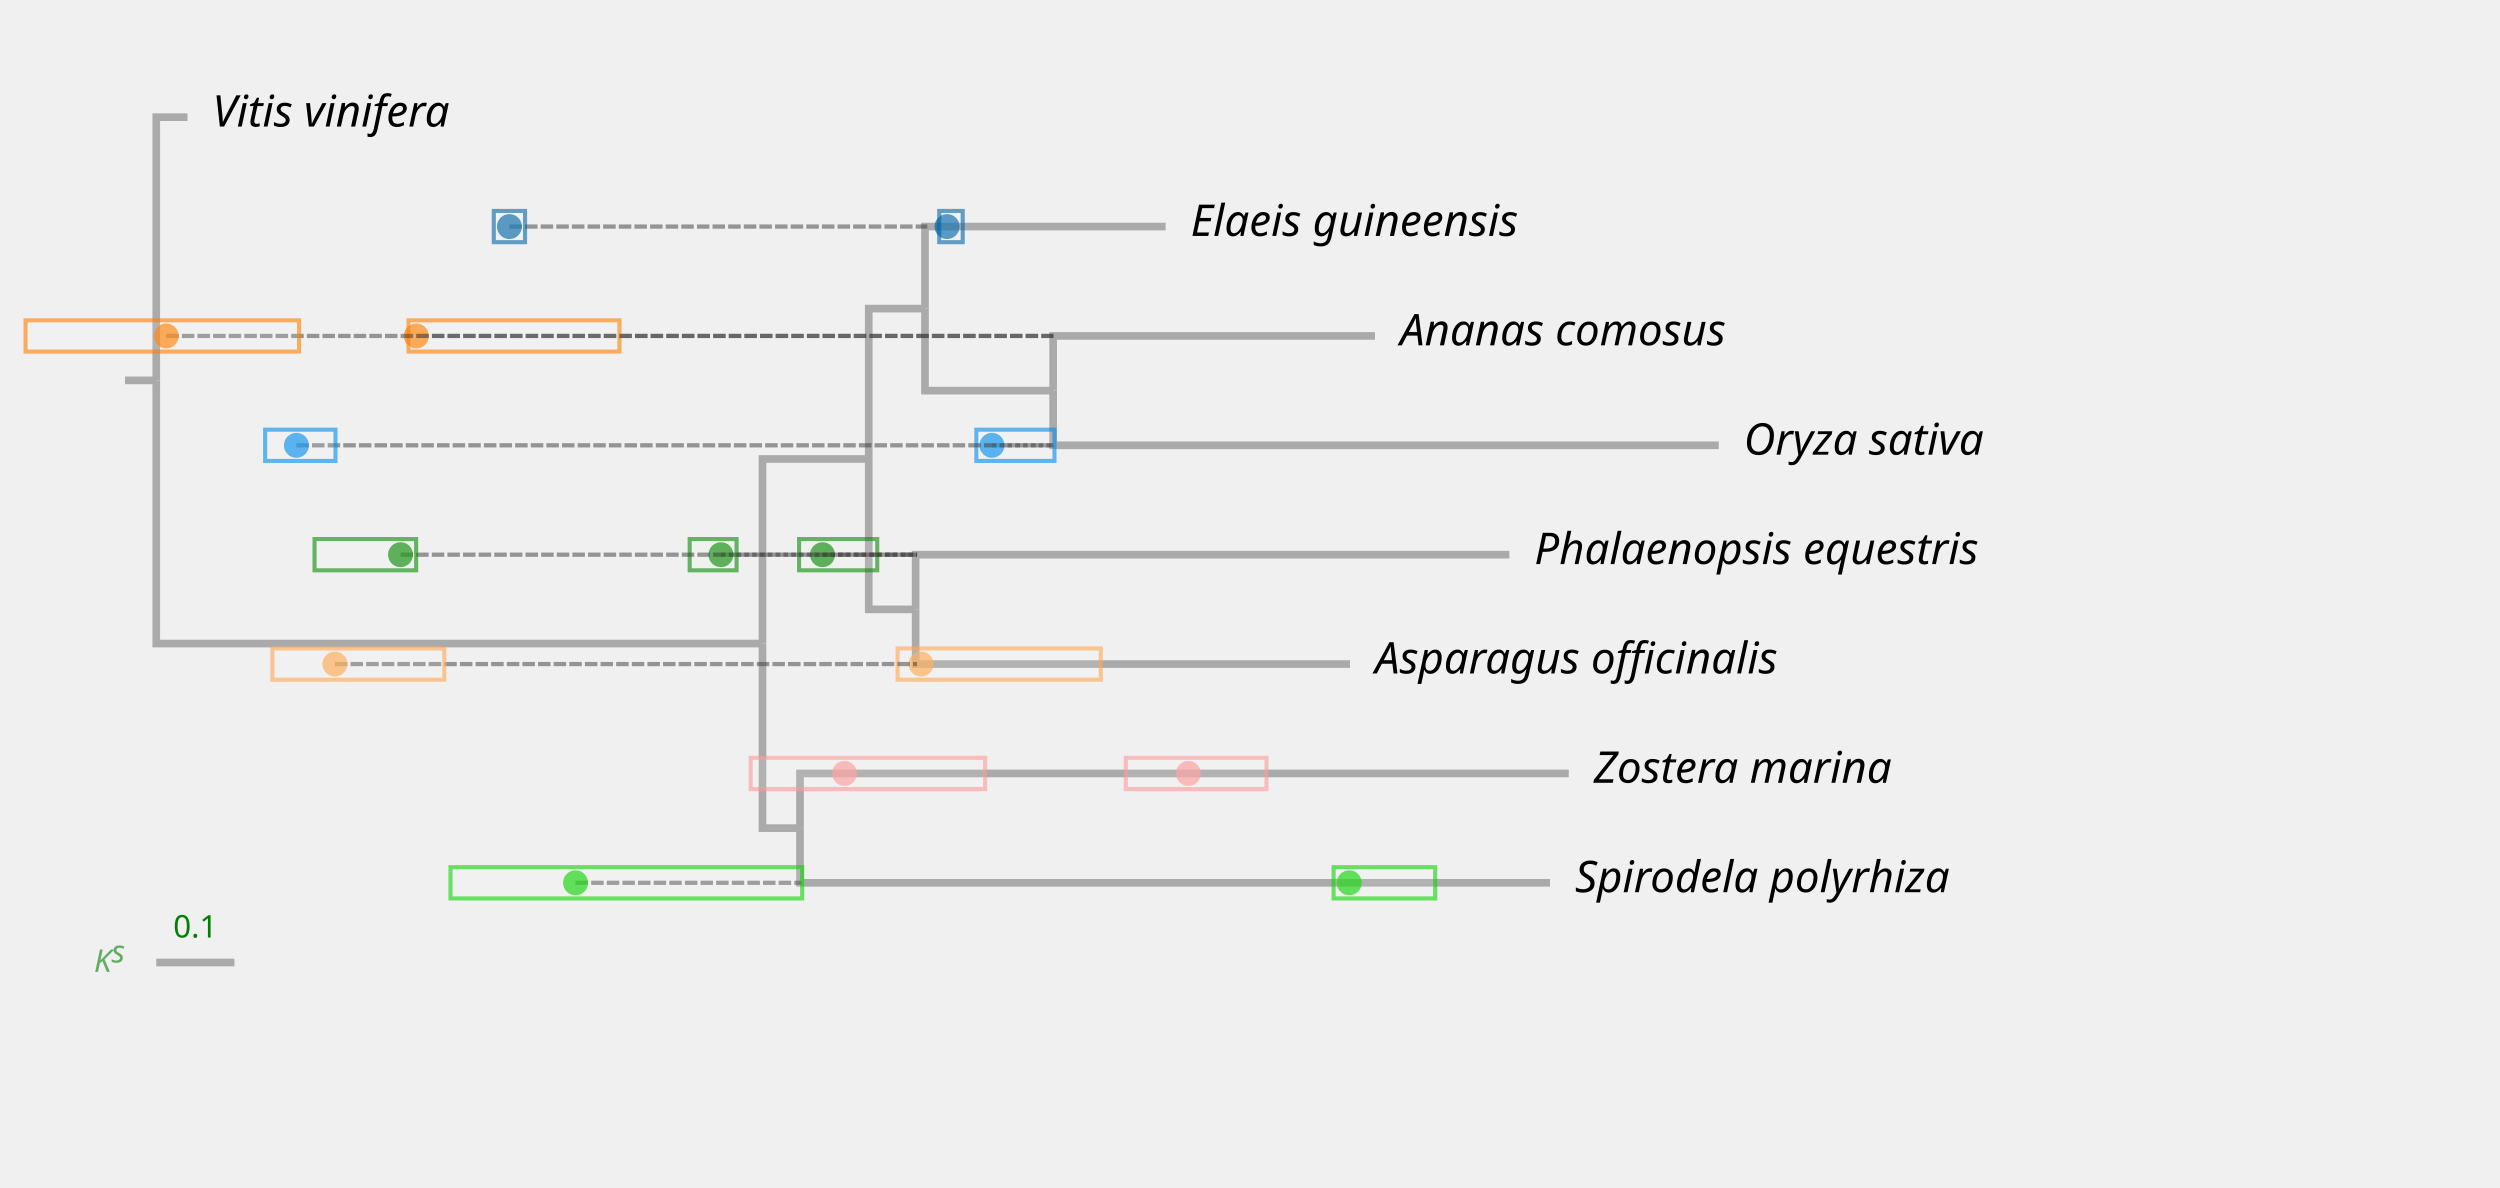
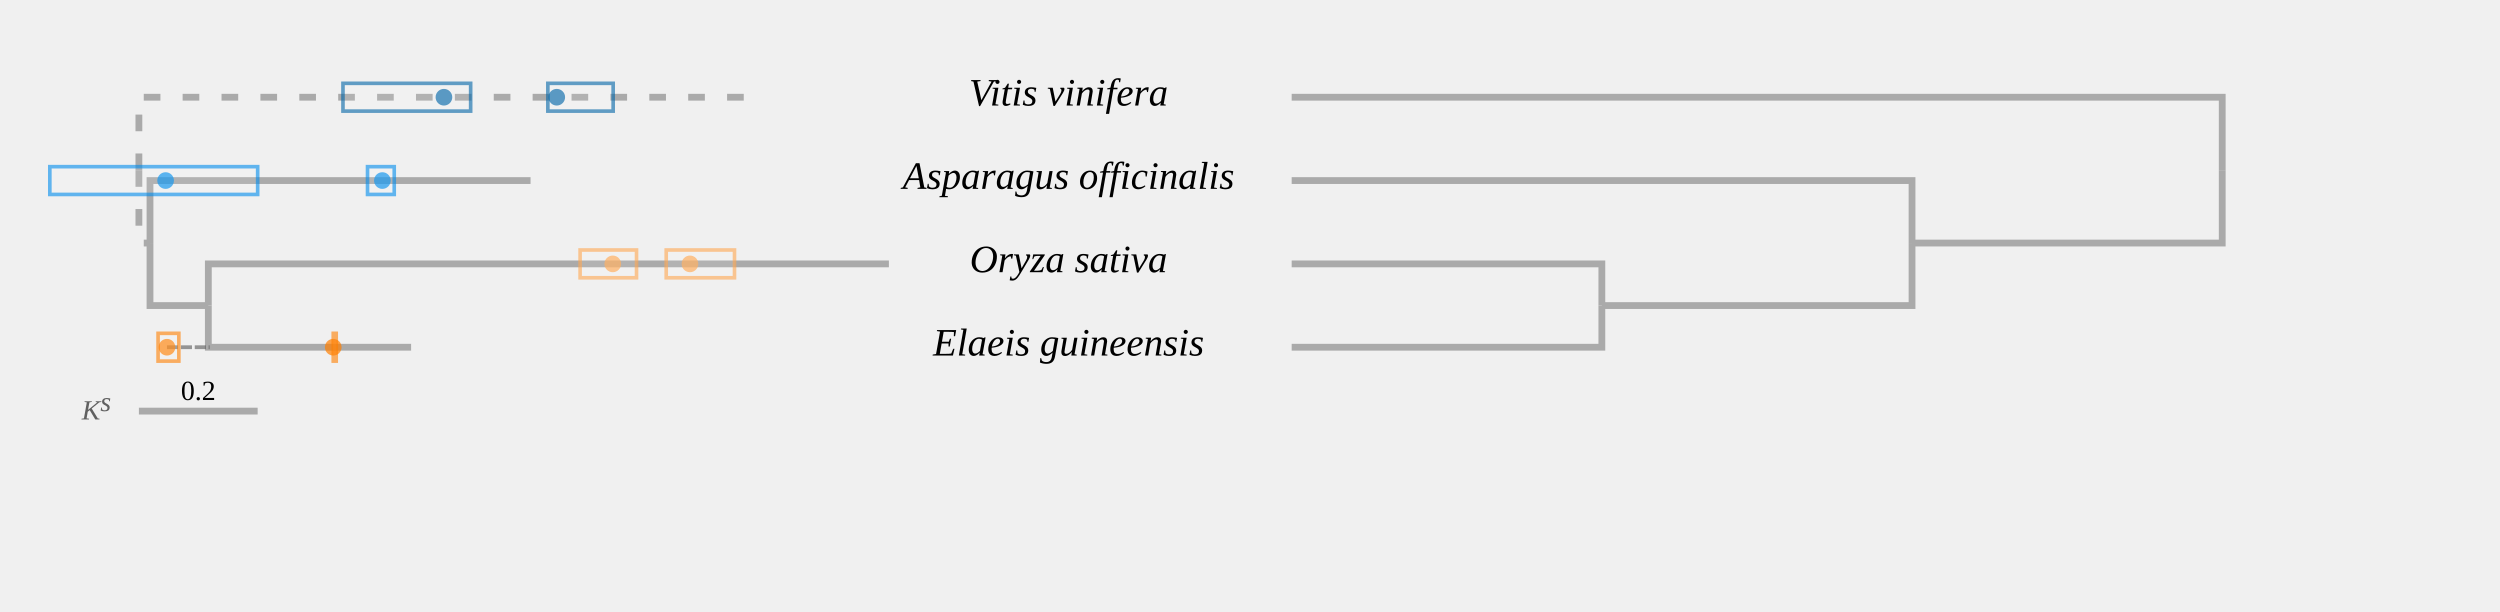
- <svg xmlns="http://www.w3.org/2000/svg" width="800" height="380" style="-webkit-user-select: auto;">
-   <g transform="translate(50, 20)" style="-webkit-user-select: auto;">
-     <path class="ks-link" d="M206,245 206,262.5 446,262.5" fill="none" stroke="#aaa" stroke-width="2.45px" style="-webkit-user-select: auto;" />
-     <path class="ks-link" d="M206,245 206,227.5 452,227.5" fill="none" stroke="#aaa" stroke-width="2.45px" style="-webkit-user-select: auto;" />
-     <path class="ks-link" d="M243,175 243,192.5 382,192.5" fill="none" stroke="#aaa" stroke-width="2.45px" style="-webkit-user-select: auto;" />
-     <path class="ks-link" d="M243,175 243,157.5 433,157.5" fill="none" stroke="#aaa" stroke-width="2.45px" style="-webkit-user-select: auto;" />
-     <path class="ks-link" d="M287,105 287,122.5 500,122.5" fill="none" stroke="#aaa" stroke-width="2.45px" style="-webkit-user-select: auto;" />
-     <path class="ks-link" d="M287,105 287,87.5 390,87.5" fill="none" stroke="#aaa" stroke-width="2.45px" style="-webkit-user-select: auto;" />
-     <path class="ks-link" d="M246,78.75 246,105 287,105" fill="none" stroke="#aaa" stroke-width="2.45px" style="-webkit-user-select: auto;" />
-     <path class="ks-link" d="M246,78.75 246,52.5 323,52.5" fill="none" stroke="#aaa" stroke-width="2.45px" style="-webkit-user-select: auto;" />
-     <path class="ks-link" d="M228,126.875 228,175 243,175" fill="none" stroke="#aaa" stroke-width="2.45px" style="-webkit-user-select: auto;" />
-     <path class="ks-link" d="M228,126.875 228,78.75 246,78.75" fill="none" stroke="#aaa" stroke-width="2.45px" style="-webkit-user-select: auto;" />
-     <path class="ks-link" d="M194,185.938 194,245 206,245" fill="none" stroke="#aaa" stroke-width="2.45px" style="-webkit-user-select: auto;" />
-     <path class="ks-link" d="M194,185.938 194,126.875 228,126.875" fill="none" stroke="#aaa" stroke-width="2.45px" style="-webkit-user-select: auto;" />
-     <path class="ks-link" d="M0,101.719 0,185.938 194,185.938" fill="none" stroke="#aaa" stroke-width="2.45px" style="-webkit-user-select: auto;" />
-     <path class="ks-link" d="M0,101.719 0,17.5 10,17.5" fill="none" stroke="#aaa" stroke-width="2.45px" style="-webkit-user-select: auto;" />
-     <g class="ks-legend" style="-webkit-user-select: auto;">
-       <text x="-10" y="291" text-anchor="end" font-size="10px" font-family="calibri" fill="green" opacity="0.6" style="-webkit-user-select: auto;">
-         <tspan font-style="italic" style="-webkit-user-select: auto;">K<tspan baseline-shift="sub" dy="-5px" style="-webkit-user-select: auto;">s</tspan>
+ <svg xmlns="http://www.w3.org/2000/svg" width="900" height="220">
+   <g transform="translate(50, 20)">
+     <path class="link" d="M526.667,90 526.667,105 415,105" fill="none" stroke="#aaa" stroke-width="2.45px" />
+     <path class="link" d="M526.667,90 526.667,75 415,75" fill="none" stroke="#aaa" stroke-width="2.45px" />
+     <path class="link" d="M638.333,67.5 638.333,90 526.667,90" fill="none" stroke="#aaa" stroke-width="2.45px" />
+     <path class="link" d="M638.333,67.5 638.333,45 415,45" fill="none" stroke="#aaa" stroke-width="2.45px" />
+     <path class="link" d="M750,41.25 750,67.5 638.333,67.5" fill="none" stroke="#aaa" stroke-width="2.45px" />
+     <path class="link" d="M750,41.25 750,15 415,15" fill="none" stroke="#aaa" stroke-width="2.45px" />
+     <path class="ks-link" d="M25,90 25,105 98,105" fill="none" stroke="#aaa" stroke-width="2.45px" stroke-dasharray="none" />
+     <path class="ks-link" d="M25,90 25,75 270,75" fill="none" stroke="#aaa" stroke-width="2.45px" stroke-dasharray="none" />
+     <path class="ks-link" d="M4,67.5 4,90 25,90" fill="none" stroke="#aaa" stroke-width="2.45px" stroke-dasharray="none" />
+     <path class="ks-link" d="M4,67.5 4,45 141,45" fill="none" stroke="#aaa" stroke-width="2.45px" stroke-dasharray="none" />
+     <path class="ks-link" d="M0,41.25 0,67.5 4,67.5" fill="none" stroke="#aaa" stroke-width="2.45px" stroke-dasharray="6 8" />
+     <path class="ks-link" d="M0,41.25 0,15 218,15" fill="none" stroke="#aaa" stroke-width="2.45px" stroke-dasharray="6 8" />
+     <g class="ks-legend">
+       <text x="-10" y="131" text-anchor="end" font-size="10px" opacity="0.6">
+         <tspan font-style="italic">K<tspan baseline-shift="sub" dy="-5px">s</tspan>
        </tspan>
      </text>
    </g>
-     <line class="ks-rule" x1="0" x2="25.008" y1="288" y2="288" stroke="#aaa" stroke-width="2.45" style="-webkit-user-select: auto;" />
-     <g class="ks-legend" style="-webkit-user-select: auto;">
-       <text x="12.504" y="280" text-anchor="middle" font-size="10px" font-family="calibri" fill="green" style="-webkit-user-select: auto;">0.1</text>
+     <line class="ks-rule" x1="0" x2="42.756" y1="128" y2="128" stroke="#aaa" stroke-width="2.45" />
+     <g class="ks-legend">
+       <text x="21.378" y="124" text-anchor="middle" font-size="10px">0.2</text>
    </g>
-     <g class="ks-root-node" transform="translate(0,101.7188)" style="-webkit-user-select: auto;">
-       <line stroke="#aaa" stroke-width="2.45" x1="0" y1="0" x2="-10" y2="0" style="-webkit-user-select: auto;" />
+     <g class="ks-root-node" transform="translate(0,41.25)" />
+     <g class="ks-leaf-node" transform="translate(218,15)" />
+     <g class="ks-inner-node" transform="translate(4,67.5)" />
+     <g class="ks-leaf-node" transform="translate(141,45)" />
+     <g class="ks-inner-node" transform="translate(25,90)" />
+     <g class="ks-leaf-node" transform="translate(98,105)" />
+     <g class="ks-leaf-node" transform="translate(270,75)" />
+     <circle class="ks-peak" r="3" cx="69.967" cy="105" fill="#ff7f00" fill-opacity="0.7" />
+     <rect class="wgd_rect" x="69.967" y="100" width="1.069" height="10" stroke-width="1.31" stroke-opacity="0.6" stroke="#ff7f00" fill="white" fill-opacity="0.1" data-tippy-content="WGD in &lt;font color='red'&gt;&lt;i&gt;&lt;b&gt;Elaeis guineensis&lt;/b&gt;&lt;/i&gt;&lt;/font&gt;&lt;br&gt;Peak: &lt;font color='#00EC00'&gt;0.135&lt;/font&gt;&lt;br&gt;Confidence interval: &lt;font color='#73BF00'&gt;0.26&lt;/font&gt; - &lt;font color='orange'&gt;0.27&lt;/font&gt;" />
+     <line class="link-line-rect-peak" y1="105" y2="105" x1="10.11" x2="25.464" stroke-dasharray="4 1" stroke-width="1.36" stroke-opacity="0.51" stroke="#3C3C3C" />
+     <circle class="ks-peak" r="3" cx="10.11" cy="105" fill="#ff7f00" fill-opacity="0.7" />
+     <rect class="wgd_rect" x="6.903" y="100" width="7.482" height="10" stroke-width="1.31" stroke-opacity="0.6" stroke="#ff7f00" fill="white" fill-opacity="0.1" data-tippy-content="WGD in &lt;font color='red'&gt;&lt;i&gt;&lt;b&gt;Elaeis guineensis&lt;/b&gt;&lt;/i&gt;&lt;/font&gt;&lt;br&gt;Peak: &lt;font color='#00EC00'&gt;0.415&lt;/font&gt;&lt;br&gt;Confidence interval: &lt;font color='#73BF00'&gt;0.79&lt;/font&gt; - &lt;font color='orange'&gt;0.86&lt;/font&gt;" />
+     <circle class="ks-peak" r="3" cx="198.384" cy="75" fill="#FFA750" fill-opacity="0.7" />
+     <rect class="wgd_rect" x="189.833" y="70" width="24.584" height="10" stroke-width="1.31" stroke-opacity="0.6" stroke="#FFA750" fill="white" fill-opacity="0.1" data-tippy-content="WGD in &lt;font color='red'&gt;&lt;i&gt;&lt;b&gt;Oryza sativa&lt;/b&gt;&lt;/i&gt;&lt;/font&gt;&lt;br&gt;Peak: &lt;font color='#00EC00'&gt;0.335&lt;/font&gt;&lt;br&gt;Confidence interval: &lt;font color='#73BF00'&gt;0.52&lt;/font&gt; - &lt;font color='orange'&gt;0.75&lt;/font&gt;" />
+     <circle class="ks-peak" r="3" cx="170.593" cy="75" fill="#FFA750" fill-opacity="0.7" />
+     <rect class="wgd_rect" x="158.835" y="70" width="20.309" height="10" stroke-width="1.31" stroke-opacity="0.6" stroke="#FFA750" fill="white" fill-opacity="0.1" data-tippy-content="WGD in &lt;font color='red'&gt;&lt;i&gt;&lt;b&gt;Oryza sativa&lt;/b&gt;&lt;/i&gt;&lt;/font&gt;&lt;br&gt;Peak: &lt;font color='#00EC00'&gt;0.465&lt;/font&gt;&lt;br&gt;Confidence interval: &lt;font color='#73BF00'&gt;0.85&lt;/font&gt; - &lt;font color='orange'&gt;1.04&lt;/font&gt;" />
+     <circle class="ks-peak" r="3" cx="150.433" cy="15" fill="#0064A7" fill-opacity="0.7" />
+     <rect class="wgd_rect" x="147.226" y="10" width="23.516" height="10" stroke-width="1.31" stroke-opacity="0.6" stroke="#0064A7" fill="white" fill-opacity="0.1" data-tippy-content="WGD in &lt;font color='red'&gt;&lt;i&gt;&lt;b&gt;Vitis vinifera&lt;/b&gt;&lt;/i&gt;&lt;/font&gt;&lt;br&gt;Peak: &lt;font color='#00EC00'&gt;0.32&lt;/font&gt;&lt;br&gt;Confidence interval: &lt;font color='#73BF00'&gt;0.45&lt;/font&gt; - &lt;font color='orange'&gt;0.67&lt;/font&gt;" />
+     <circle class="ks-peak" r="3" cx="109.815" cy="15" fill="#0064A7" fill-opacity="0.7" />
+     <rect class="wgd_rect" x="73.472" y="10" width="45.962" height="10" stroke-width="1.31" stroke-opacity="0.6" stroke="#0064A7" fill="white" fill-opacity="0.1" data-tippy-content="WGD in &lt;font color='red'&gt;&lt;i&gt;&lt;b&gt;Vitis vinifera&lt;/b&gt;&lt;/i&gt;&lt;/font&gt;&lt;br&gt;Peak: &lt;font color='#00EC00'&gt;0.51&lt;/font&gt;&lt;br&gt;Confidence interval: &lt;font color='#73BF00'&gt;0.93&lt;/font&gt; - &lt;font color='orange'&gt;1.36&lt;/font&gt;" />
+     <circle class="ks-peak" r="3" cx="87.652" cy="45" fill="#008DEC" fill-opacity="0.7" />
+     <rect class="wgd_rect" x="82.308" y="40" width="9.62" height="10" stroke-width="1.31" stroke-opacity="0.6" stroke="#008DEC" fill="white" fill-opacity="0.1" data-tippy-content="WGD in &lt;font color='red'&gt;&lt;i&gt;&lt;b&gt;Asparagus officinalis&lt;/b&gt;&lt;/i&gt;&lt;/font&gt;&lt;br&gt;Peak: &lt;font color='#00EC00'&gt;0.25&lt;/font&gt;&lt;br&gt;Confidence interval: &lt;font color='#73BF00'&gt;0.46&lt;/font&gt; - &lt;font color='orange'&gt;0.55&lt;/font&gt;" />
+     <circle class="ks-peak" r="3" cx="9.623" cy="45" fill="#008DEC" fill-opacity="0.7" />
+     <rect class="wgd_rect" x="-32.063" y="40" width="74.822" height="10" stroke-width="1.31" stroke-opacity="0.6" stroke="#008DEC" fill="white" fill-opacity="0.1" data-tippy-content="WGD in &lt;font color='red'&gt;&lt;i&gt;&lt;b&gt;Asparagus officinalis&lt;/b&gt;&lt;/i&gt;&lt;/font&gt;&lt;br&gt;Peak: &lt;font color='#00EC00'&gt;0.615&lt;/font&gt;&lt;br&gt;Confidence interval: &lt;font color='#73BF00'&gt;0.92&lt;/font&gt; - &lt;font color='orange'&gt;1.62&lt;/font&gt;" />
+     <g class="root node" transform="translate(0,41.25)" />
+     <g class="leaf node" transform="translate(335,15)">
+       <text class="my-text" dx="-0.312" dy="3" text-anchor="middle" font-size="14px" fill="black" font-style="italic">Vitis vinifera</text>
    </g>
-     <g class="ks-inner-node" transform="translate(194,185.9375)" style="-webkit-user-select: auto;" />
-     <g class="ks-inner-node" transform="translate(228,126.875)" style="-webkit-user-select: auto;" />
-     <g class="ks-inner-node" transform="translate(246,78.75)" style="-webkit-user-select: auto;" />
-     <g class="ks-inner-node" transform="translate(287,105)" style="-webkit-user-select: auto;" />
-     <g class="ks-leaf-node" transform="translate(500,122.5)" style="-webkit-user-select: auto;">
-       <text class="my-text" dx="8" dy="3" text-anchor="start" font-size="14px" font-family="calibri" fill="black" font-style="italic" data-tippy-content="&lt;font color='#00DB00'&gt;Oryza_sativa&lt;/font&gt;: &lt;font color='orange'&gt;&lt;i&gt;K&lt;/&gt;&lt;sub&gt;s&lt;/sub&gt;: 2.00&lt;/font&gt;" style="-webkit-user-select: auto;">Oryza sativa</text>
+     <g class="inner node" transform="translate(111.6667,67.5)" />
+     <g class="leaf node" transform="translate(335,45)">
+       <text class="my-text" dx="-0.312" dy="3" text-anchor="middle" font-size="14px" fill="black" font-style="italic">Asparagus officinalis</text>
    </g>
-     <g class="ks-leaf-node" transform="translate(390,87.5)" style="-webkit-user-select: auto;">
-       <text class="my-text" dx="8" dy="3" text-anchor="start" font-size="14px" font-family="calibri" fill="black" font-style="italic" data-tippy-content="&lt;font color='#00DB00'&gt;Ananas_comosus&lt;/font&gt;: &lt;font color='orange'&gt;&lt;i&gt;K&lt;/&gt;&lt;sub&gt;s&lt;/sub&gt;: 1.56&lt;/font&gt;" style="-webkit-user-select: auto;">Ananas comosus</text>
+     <g class="inner node" transform="translate(223.3333,90)" />
+     <g class="leaf node" transform="translate(335,105)">
+       <text class="my-text" dx="-0.312" dy="3" text-anchor="middle" font-size="14px" fill="black" font-style="italic">Elaeis guineensis</text>
    </g>
-     <g class="ks-leaf-node" transform="translate(323,52.5)" style="-webkit-user-select: auto;">
-       <text class="my-text" dx="8" dy="3" text-anchor="start" font-size="14px" font-family="calibri" fill="black" font-style="italic" data-tippy-content="&lt;font color='#00DB00'&gt;Elaeis_guineensis&lt;/font&gt;: &lt;font color='orange'&gt;&lt;i&gt;K&lt;/&gt;&lt;sub&gt;s&lt;/sub&gt;: 1.29&lt;/font&gt;" style="-webkit-user-select: auto;">Elaeis guineensis</text>
+     <g class="leaf node" transform="translate(335,75)">
+       <text class="my-text" dx="-0.312" dy="3" text-anchor="middle" font-size="14px" fill="black" font-style="italic">Oryza sativa</text>
    </g>
-     <g class="ks-inner-node" transform="translate(243,175)" style="-webkit-user-select: auto;" />
-     <g class="ks-leaf-node" transform="translate(382,192.5)" style="-webkit-user-select: auto;">
-       <text class="my-text" dx="8" dy="3" text-anchor="start" font-size="14px" font-family="calibri" fill="black" font-style="italic" data-tippy-content="&lt;font color='#00DB00'&gt;Asparagus_officinalis&lt;/font&gt;: &lt;font color='orange'&gt;&lt;i&gt;K&lt;/&gt;&lt;sub&gt;s&lt;/sub&gt;: 1.53&lt;/font&gt;" style="-webkit-user-select: auto;">Asparagus officinalis</text>
-     </g>
-     <g class="ks-leaf-node" transform="translate(433,157.5)" style="-webkit-user-select: auto;">
-       <text class="my-text" dx="8" dy="3" text-anchor="start" font-size="14px" font-family="calibri" fill="black" font-style="italic" data-tippy-content="&lt;font color='#00DB00'&gt;Phalaenopsis_equestris&lt;/font&gt;: &lt;font color='orange'&gt;&lt;i&gt;K&lt;/&gt;&lt;sub&gt;s&lt;/sub&gt;: 1.73&lt;/font&gt;" style="-webkit-user-select: auto;">Phalaenopsis equestris</text>
-     </g>
-     <g class="ks-inner-node" transform="translate(206,245)" style="-webkit-user-select: auto;" />
-     <g class="ks-leaf-node" transform="translate(446,262.5)" style="-webkit-user-select: auto;">
-       <text class="my-text" dx="8" dy="3" text-anchor="start" font-size="14px" font-family="calibri" fill="black" font-style="italic" data-tippy-content="&lt;font color='#00DB00'&gt;Spirodela_polyrhiza&lt;/font&gt;: &lt;font color='orange'&gt;&lt;i&gt;K&lt;/&gt;&lt;sub&gt;s&lt;/sub&gt;: 1.79&lt;/font&gt;" style="-webkit-user-select: auto;">Spirodela polyrhiza</text>
-     </g>
-     <g class="ks-leaf-node" transform="translate(452,227.5)" style="-webkit-user-select: auto;">
-       <text class="my-text" dx="8" dy="3" text-anchor="start" font-size="14px" font-family="calibri" fill="black" font-style="italic" data-tippy-content="&lt;font color='#00DB00'&gt;Zostera_marina&lt;/font&gt;: &lt;font color='orange'&gt;&lt;i&gt;K&lt;/&gt;&lt;sub&gt;s&lt;/sub&gt;: 1.81&lt;/font&gt;" style="-webkit-user-select: auto;">Zostera marina</text>
-     </g>
-     <g class="ks-leaf-node" transform="translate(10,17.5)" style="-webkit-user-select: auto;">
-       <text class="my-text" dx="8" dy="3" text-anchor="start" font-size="14px" font-family="calibri" fill="black" font-style="italic" data-tippy-content="&lt;font color='#00DB00'&gt;Vitis_vinifera&lt;/font&gt;: &lt;font color='orange'&gt;&lt;i&gt;K&lt;/&gt;&lt;sub&gt;s&lt;/sub&gt;: 0.04&lt;/font&gt;" style="-webkit-user-select: auto;">Vitis vinifera</text>
-     </g>
-     <line class="link-line-rect-peak" y1="87.5" y2="87.5" x1="83.217" x2="287.11" stroke-dasharray="4 1" stroke-width="1.36" stroke-opacity="0.51" stroke="#3C3C3C" style="-webkit-user-select: auto;" />
-     <circle class="ks-peak" r="4" cx="83.217" cy="87.5" fill="#ff7f00" fill-opacity="0.7" style="-webkit-user-select: auto;" />
-     <rect class="wgd_rect" x="80.716" y="82.5" width="67.523" height="10" stroke-width="1.31" stroke-opacity="0.6" stroke="#ff7f00" fill="white" fill-opacity="0.1" data-tippy-content="WGD in &lt;font color='red'&gt;&lt;i&gt;&lt;b&gt;Ananas comosus&lt;/b&gt;&lt;/i&gt;&lt;/font&gt;&lt;br&gt;Peak: &lt;font color='#00EC00'&gt;1.23&lt;/font&gt;&lt;br&gt;Confidence interval: &lt;font color='#73BF00'&gt;0.97&lt;/font&gt; - &lt;font color='orange'&gt;1.24&lt;/font&gt;" style="-webkit-user-select: auto;" />
-     <line class="link-line-rect-peak" y1="87.5" y2="87.5" x1="3.19" x2="287.11" stroke-dasharray="4 1" stroke-width="1.36" stroke-opacity="0.51" stroke="#3C3C3C" style="-webkit-user-select: auto;" />
-     <circle class="ks-peak" r="4" cx="3.19" cy="87.5" fill="#ff7f00" fill-opacity="0.7" style="-webkit-user-select: auto;" />
-     <rect class="wgd_rect" x="-41.825" y="82.5" width="87.529" height="10" stroke-width="1.31" stroke-opacity="0.6" stroke="#ff7f00" fill="white" fill-opacity="0.1" data-tippy-content="WGD in &lt;font color='red'&gt;&lt;i&gt;&lt;b&gt;Ananas comosus&lt;/b&gt;&lt;/i&gt;&lt;/font&gt;&lt;br&gt;Peak: &lt;font color='#00EC00'&gt;1.55&lt;/font&gt;&lt;br&gt;Confidence interval: &lt;font color='#73BF00'&gt;1.38&lt;/font&gt; - &lt;font color='orange'&gt;1.73&lt;/font&gt;" style="-webkit-user-select: auto;" />
-     <circle class="ks-peak" r="4" cx="244.733" cy="192.5" fill="#FFA750" fill-opacity="0.7" style="-webkit-user-select: auto;" />
-     <rect class="wgd_rect" x="237.23" y="187.5" width="65.022" height="10" stroke-width="1.31" stroke-opacity="0.6" stroke="#FFA750" fill="white" fill-opacity="0.1" data-tippy-content="WGD in &lt;font color='red'&gt;&lt;i&gt;&lt;b&gt;Asparagus officinalis&lt;/b&gt;&lt;/i&gt;&lt;/font&gt;&lt;br&gt;Peak: &lt;font color='#00EC00'&gt;0.55&lt;/font&gt;&lt;br&gt;Confidence interval: &lt;font color='#73BF00'&gt;0.32&lt;/font&gt; - &lt;font color='orange'&gt;0.58&lt;/font&gt;" style="-webkit-user-select: auto;" />
-     <line class="link-line-rect-peak" y1="192.5" y2="192.5" x1="57.17" x2="243.467" stroke-dasharray="4 1" stroke-width="1.36" stroke-opacity="0.51" stroke="#3C3C3C" style="-webkit-user-select: auto;" />
-     <circle class="ks-peak" r="4" cx="57.17" cy="192.5" fill="#FFA750" fill-opacity="0.7" style="-webkit-user-select: auto;" />
-     <rect class="wgd_rect" x="37.164" y="187.5" width="55.018" height="10" stroke-width="1.31" stroke-opacity="0.6" stroke="#FFA750" fill="white" fill-opacity="0.1" data-tippy-content="WGD in &lt;font color='red'&gt;&lt;i&gt;&lt;b&gt;Asparagus officinalis&lt;/b&gt;&lt;/i&gt;&lt;/font&gt;&lt;br&gt;Peak: &lt;font color='#00EC00'&gt;1.3&lt;/font&gt;&lt;br&gt;Confidence interval: &lt;font color='#73BF00'&gt;1.16&lt;/font&gt; - &lt;font color='orange'&gt;1.38&lt;/font&gt;" style="-webkit-user-select: auto;" />
-     <circle class="ks-peak" r="4" cx="253.062" cy="52.5" fill="#0064A7" fill-opacity="0.7" style="-webkit-user-select: auto;" />
-     <rect class="wgd_rect" x="250.561" y="47.5" width="7.503" height="10" stroke-width="1.31" stroke-opacity="0.6" stroke="#0064A7" fill="white" fill-opacity="0.1" data-tippy-content="WGD in &lt;font color='red'&gt;&lt;i&gt;&lt;b&gt;Elaeis guineensis&lt;/b&gt;&lt;/i&gt;&lt;/font&gt;&lt;br&gt;Peak: &lt;font color='#00EC00'&gt;0.28&lt;/font&gt;&lt;br&gt;Confidence interval: &lt;font color='#73BF00'&gt;0.26&lt;/font&gt; - &lt;font color='orange'&gt;0.29&lt;/font&gt;" style="-webkit-user-select: auto;" />
-     <line class="link-line-rect-peak" y1="52.5" y2="52.5" x1="113.015" x2="246.721" stroke-dasharray="4 1" stroke-width="1.36" stroke-opacity="0.51" stroke="#3C3C3C" style="-webkit-user-select: auto;" />
-     <circle class="ks-peak" r="4" cx="113.015" cy="52.5" fill="#0064A7" fill-opacity="0.7" style="-webkit-user-select: auto;" />
-     <rect class="wgd_rect" x="108.014" y="47.5" width="10.003" height="10" stroke-width="1.31" stroke-opacity="0.6" stroke="#0064A7" fill="white" fill-opacity="0.1" data-tippy-content="WGD in &lt;font color='red'&gt;&lt;i&gt;&lt;b&gt;Elaeis guineensis&lt;/b&gt;&lt;/i&gt;&lt;/font&gt;&lt;br&gt;Peak: &lt;font color='#00EC00'&gt;0.84&lt;/font&gt;&lt;br&gt;Confidence interval: &lt;font color='#73BF00'&gt;0.82&lt;/font&gt; - &lt;font color='orange'&gt;0.86&lt;/font&gt;" style="-webkit-user-select: auto;" />
-     <line class="link-line-rect-peak" y1="122.5" y2="122.5" x1="267.422" x2="287.11" stroke-dasharray="4 1" stroke-width="1.36" stroke-opacity="0.51" stroke="#3C3C3C" style="-webkit-user-select: auto;" />
-     <circle class="ks-peak" r="4" cx="267.422" cy="122.5" fill="#008DEC" fill-opacity="0.7" style="-webkit-user-select: auto;" />
-     <rect class="wgd_rect" x="262.421" y="117.5" width="25.008" height="10" stroke-width="1.31" stroke-opacity="0.6" stroke="#008DEC" fill="white" fill-opacity="0.1" data-tippy-content="WGD in &lt;font color='red'&gt;&lt;i&gt;&lt;b&gt;Oryza sativa&lt;/b&gt;&lt;/i&gt;&lt;/font&gt;&lt;br&gt;Peak: &lt;font color='#00EC00'&gt;0.93&lt;/font&gt;&lt;br&gt;Confidence interval: &lt;font color='#73BF00'&gt;0.85&lt;/font&gt; - &lt;font color='orange'&gt;0.95&lt;/font&gt;" style="-webkit-user-select: auto;" />
-     <line class="link-line-rect-peak" y1="122.5" y2="122.5" x1="44.848" x2="287.11" stroke-dasharray="4 1" stroke-width="1.36" stroke-opacity="0.51" stroke="#3C3C3C" style="-webkit-user-select: auto;" />
-     <circle class="ks-peak" r="4" cx="44.848" cy="122.5" fill="#008DEC" fill-opacity="0.7" style="-webkit-user-select: auto;" />
-     <rect class="wgd_rect" x="34.845" y="117.5" width="22.508" height="10" stroke-width="1.31" stroke-opacity="0.6" stroke="#008DEC" fill="white" fill-opacity="0.1" data-tippy-content="WGD in &lt;font color='red'&gt;&lt;i&gt;&lt;b&gt;Oryza sativa&lt;/b&gt;&lt;/i&gt;&lt;/font&gt;&lt;br&gt;Peak: &lt;font color='#00EC00'&gt;1.82&lt;/font&gt;&lt;br&gt;Confidence interval: &lt;font color='#73BF00'&gt;1.77&lt;/font&gt; - &lt;font color='orange'&gt;1.86&lt;/font&gt;" style="-webkit-user-select: auto;" />
-     <line class="link-line-rect-peak" y1="157.5" y2="157.5" x1="213.211" x2="243.467" stroke-dasharray="4 1" stroke-width="1.36" stroke-opacity="0.51" stroke="#3C3C3C" style="-webkit-user-select: auto;" />
-     <circle class="ks-peak" r="4" cx="213.211" cy="157.5" fill="#088A00" fill-opacity="0.7" style="-webkit-user-select: auto;" />
-     <rect class="wgd_rect" x="205.709" y="152.5" width="25.008" height="10" stroke-width="1.31" stroke-opacity="0.6" stroke="#088A00" fill="white" fill-opacity="0.1" data-tippy-content="WGD in &lt;font color='red'&gt;&lt;i&gt;&lt;b&gt;Phalaenopsis equestris&lt;/b&gt;&lt;/i&gt;&lt;/font&gt;&lt;br&gt;Peak: &lt;font color='#00EC00'&gt;0.88&lt;/font&gt;&lt;br&gt;Confidence interval: &lt;font color='#73BF00'&gt;0.81&lt;/font&gt; - &lt;font color='orange'&gt;0.91&lt;/font&gt;" style="-webkit-user-select: auto;" />
-     <line class="link-line-rect-peak" y1="157.5" y2="157.5" x1="180.7" x2="243.467" stroke-dasharray="4 1" stroke-width="1.36" stroke-opacity="0.51" stroke="#3C3C3C" style="-webkit-user-select: auto;" />
-     <circle class="ks-peak" r="4" cx="180.7" cy="157.5" fill="#088A00" fill-opacity="0.7" style="-webkit-user-select: auto;" />
-     <rect class="wgd_rect" x="170.697" y="152.5" width="15.005" height="10" stroke-width="1.31" stroke-opacity="0.6" stroke="#088A00" fill="white" fill-opacity="0.1" data-tippy-content="WGD in &lt;font color='red'&gt;&lt;i&gt;&lt;b&gt;Phalaenopsis equestris&lt;/b&gt;&lt;/i&gt;&lt;/font&gt;&lt;br&gt;Peak: &lt;font color='#00EC00'&gt;1.01&lt;/font&gt;&lt;br&gt;Confidence interval: &lt;font color='#73BF00'&gt;0.99&lt;/font&gt; - &lt;font color='orange'&gt;1.05&lt;/font&gt;" style="-webkit-user-select: auto;" />
-     <line class="link-line-rect-peak" y1="157.5" y2="157.5" x1="78.166" x2="243.467" stroke-dasharray="4 1" stroke-width="1.36" stroke-opacity="0.51" stroke="#3C3C3C" style="-webkit-user-select: auto;" />
-     <circle class="ks-peak" r="4" cx="78.166" cy="157.5" fill="#088A00" fill-opacity="0.7" style="-webkit-user-select: auto;" />
-     <rect class="wgd_rect" x="50.657" y="152.5" width="32.511" height="10" stroke-width="1.31" stroke-opacity="0.6" stroke="#088A00" fill="white" fill-opacity="0.1" data-tippy-content="WGD in &lt;font color='red'&gt;&lt;i&gt;&lt;b&gt;Phalaenopsis equestris&lt;/b&gt;&lt;/i&gt;&lt;/font&gt;&lt;br&gt;Peak: &lt;font color='#00EC00'&gt;1.42&lt;/font&gt;&lt;br&gt;Confidence interval: &lt;font color='#73BF00'&gt;1.40&lt;/font&gt; - &lt;font color='orange'&gt;1.53&lt;/font&gt;" style="-webkit-user-select: auto;" />
-     <circle class="ks-peak" r="4" cx="381.751" cy="262.5" fill="#0CD300" fill-opacity="0.7" style="-webkit-user-select: auto;" />
-     <rect class="wgd_rect" x="376.749" y="257.5" width="32.511" height="10" stroke-width="1.31" stroke-opacity="0.6" stroke="#0CD300" fill="white" fill-opacity="0.1" data-tippy-content="WGD in &lt;font color='red'&gt;&lt;i&gt;&lt;b&gt;Spirodela polyrhiza&lt;/b&gt;&lt;/i&gt;&lt;/font&gt;&lt;br&gt;Peak: &lt;font color='#00EC00'&gt;0.26&lt;/font&gt;&lt;br&gt;Confidence interval: &lt;font color='#73BF00'&gt;0.15&lt;/font&gt; - &lt;font color='orange'&gt;0.28&lt;/font&gt;" style="-webkit-user-select: auto;" />
-     <line class="link-line-rect-peak" y1="262.5" y2="262.5" x1="134.168" x2="206.59" stroke-dasharray="4 1" stroke-width="1.36" stroke-opacity="0.51" stroke="#3C3C3C" style="-webkit-user-select: auto;" />
-     <circle class="ks-peak" r="4" cx="134.168" cy="262.5" fill="#0CD300" fill-opacity="0.7" style="-webkit-user-select: auto;" />
-     <rect class="wgd_rect" x="94.155" y="257.5" width="112.538" height="10" stroke-width="1.31" stroke-opacity="0.6" stroke="#0CD300" fill="white" fill-opacity="0.1" data-tippy-content="WGD in &lt;font color='red'&gt;&lt;i&gt;&lt;b&gt;Spirodela polyrhiza&lt;/b&gt;&lt;/i&gt;&lt;/font&gt;&lt;br&gt;Peak: &lt;font color='#00EC00'&gt;1.25&lt;/font&gt;&lt;br&gt;Confidence interval: &lt;font color='#73BF00'&gt;0.96&lt;/font&gt; - &lt;font color='orange'&gt;1.41&lt;/font&gt;" style="-webkit-user-select: auto;" />
-     <circle class="ks-peak" r="4" cx="330.265" cy="227.5" fill="#fb9a99" fill-opacity="0.7" style="-webkit-user-select: auto;" />
-     <rect class="wgd_rect" x="310.259" y="222.5" width="45.015" height="10" stroke-width="1.31" stroke-opacity="0.6" stroke="#fb9a99" fill="white" fill-opacity="0.1" data-tippy-content="WGD in &lt;font color='red'&gt;&lt;i&gt;&lt;b&gt;Zostera marina&lt;/b&gt;&lt;/i&gt;&lt;/font&gt;&lt;br&gt;Peak: &lt;font color='#00EC00'&gt;0.49&lt;/font&gt;&lt;br&gt;Confidence interval: &lt;font color='#73BF00'&gt;0.39&lt;/font&gt; - &lt;font color='orange'&gt;0.57&lt;/font&gt;" style="-webkit-user-select: auto;" />
-     <circle class="ks-peak" r="4" cx="220.229" cy="227.5" fill="#fb9a99" fill-opacity="0.7" style="-webkit-user-select: auto;" />
-     <rect class="wgd_rect" x="190.219" y="222.5" width="75.025" height="10" stroke-width="1.31" stroke-opacity="0.6" stroke="#fb9a99" fill="white" fill-opacity="0.1" data-tippy-content="WGD in &lt;font color='red'&gt;&lt;i&gt;&lt;b&gt;Zostera marina&lt;/b&gt;&lt;/i&gt;&lt;/font&gt;&lt;br&gt;Peak: &lt;font color='#00EC00'&gt;0.93&lt;/font&gt;&lt;br&gt;Confidence interval: &lt;font color='#73BF00'&gt;0.75&lt;/font&gt; - &lt;font color='orange'&gt;1.05&lt;/font&gt;" style="-webkit-user-select: auto;" />
  </g>
</svg>
